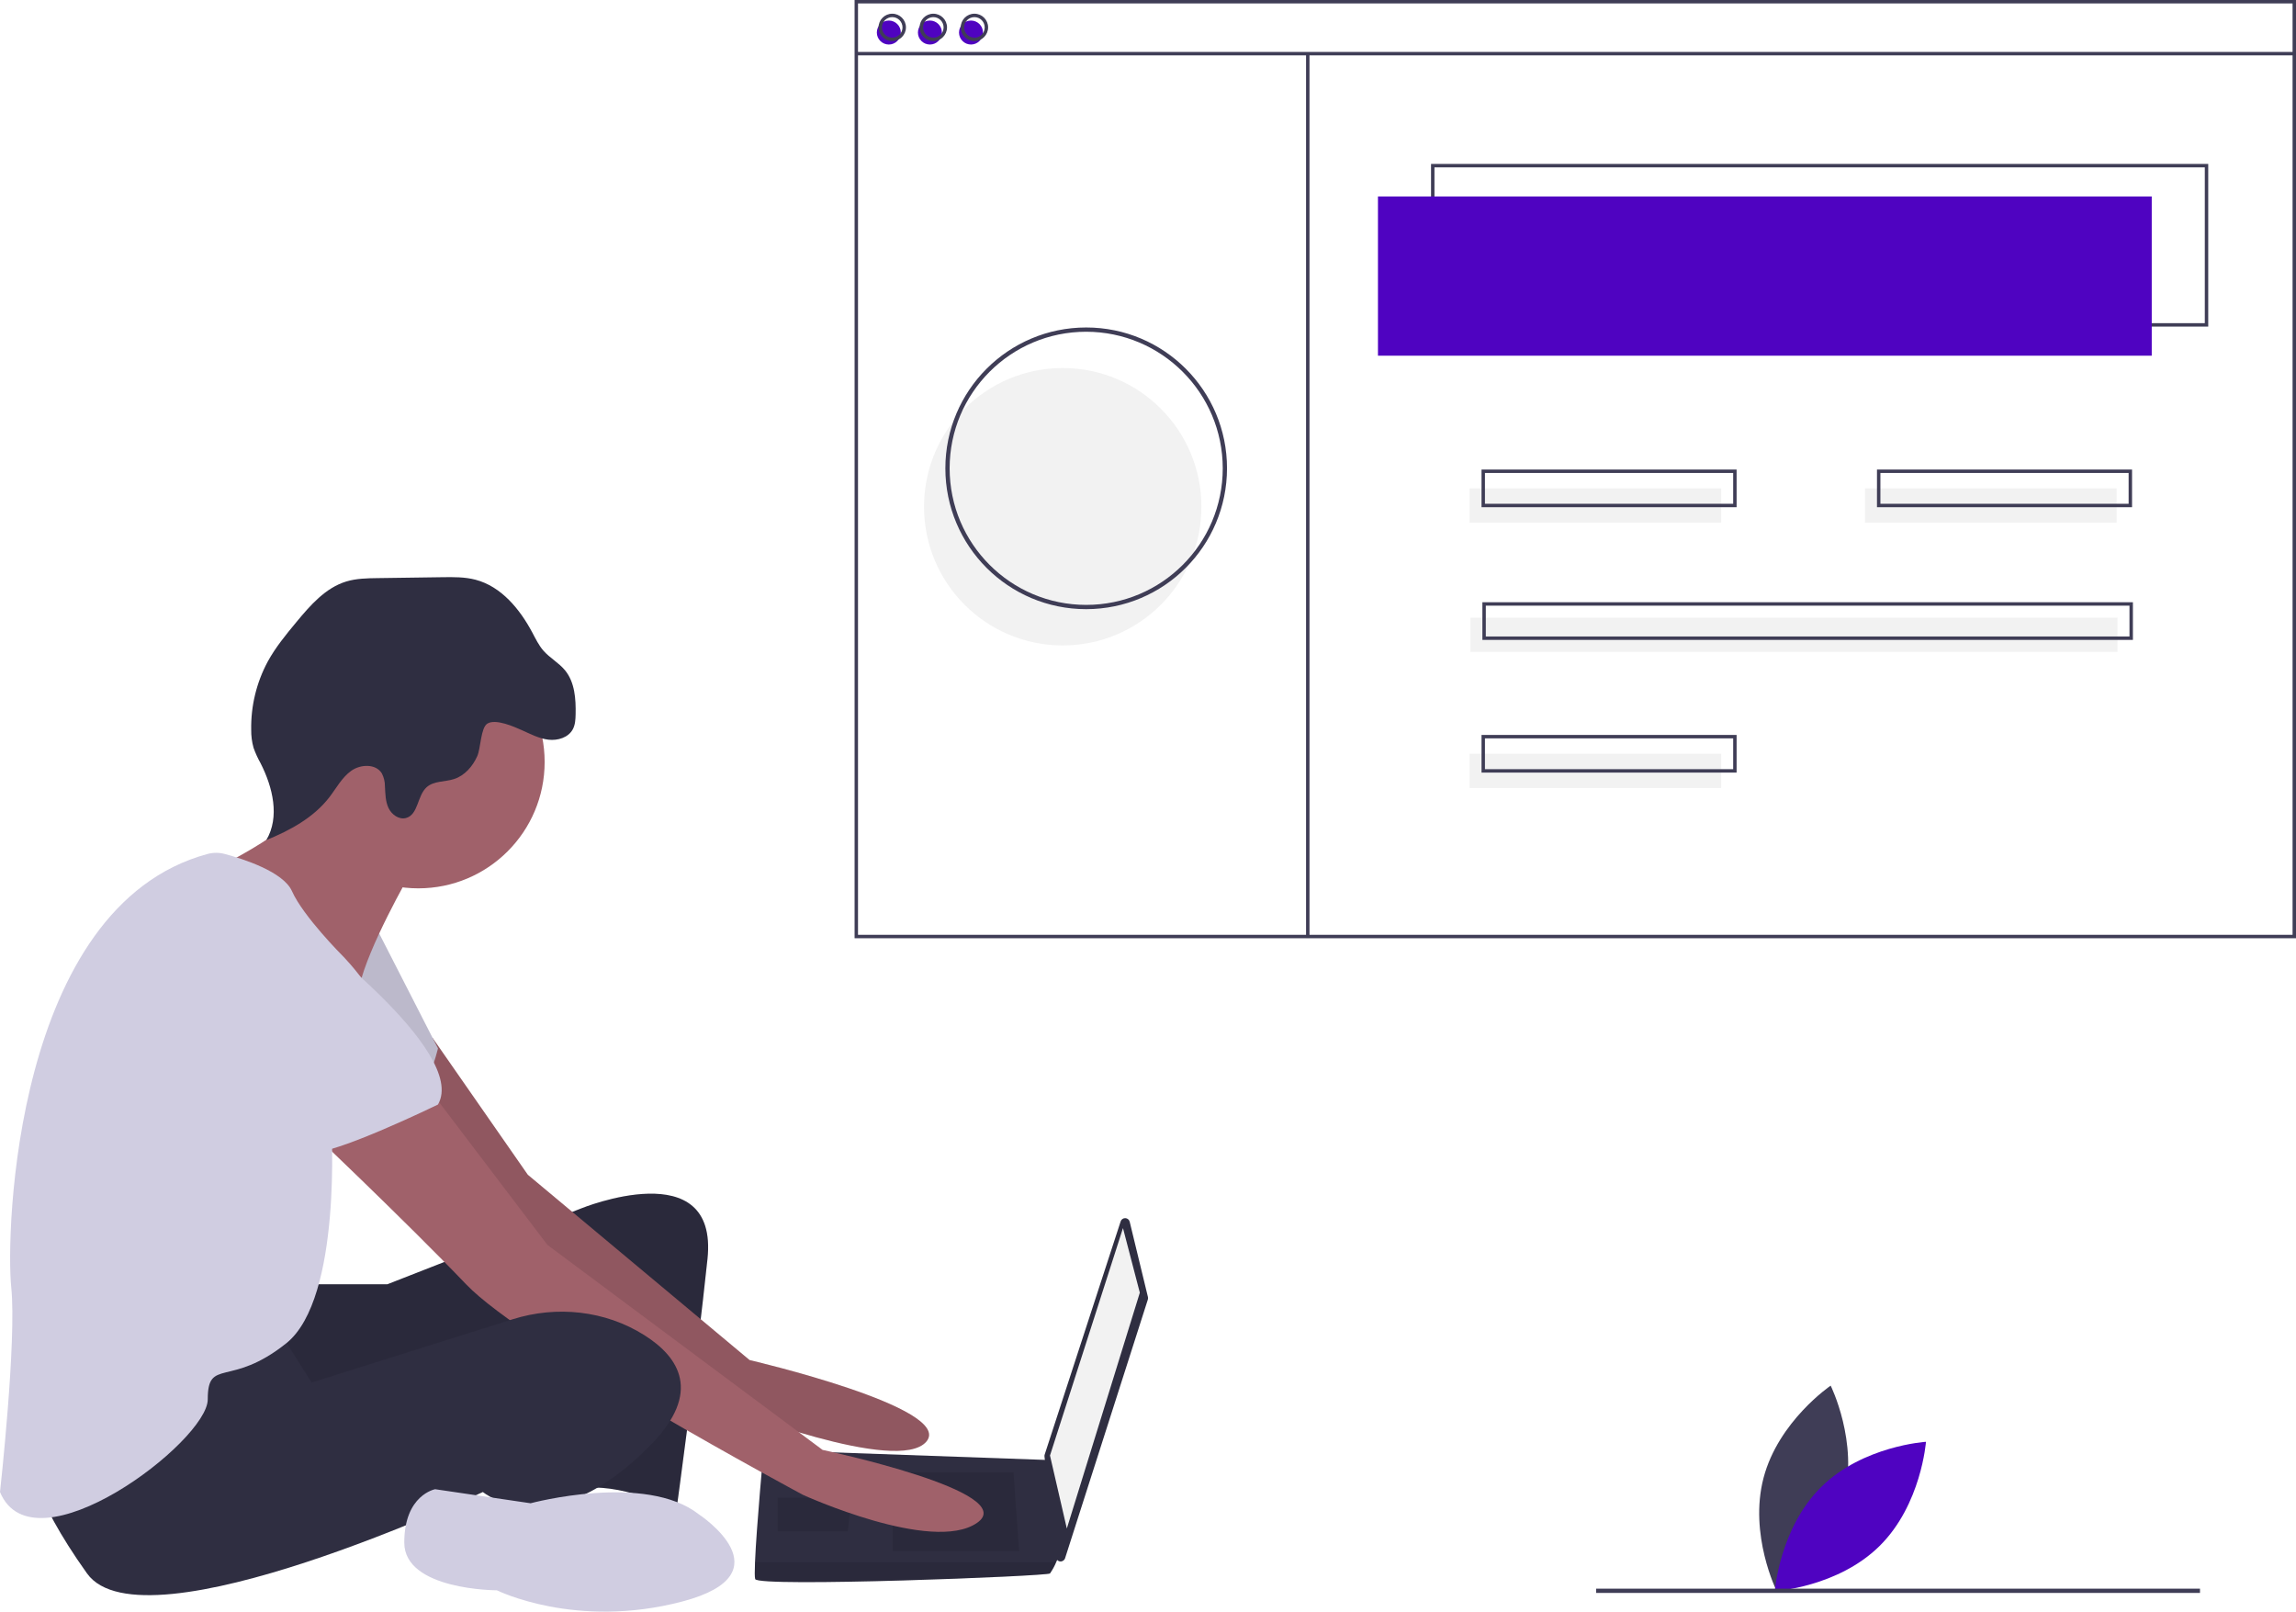
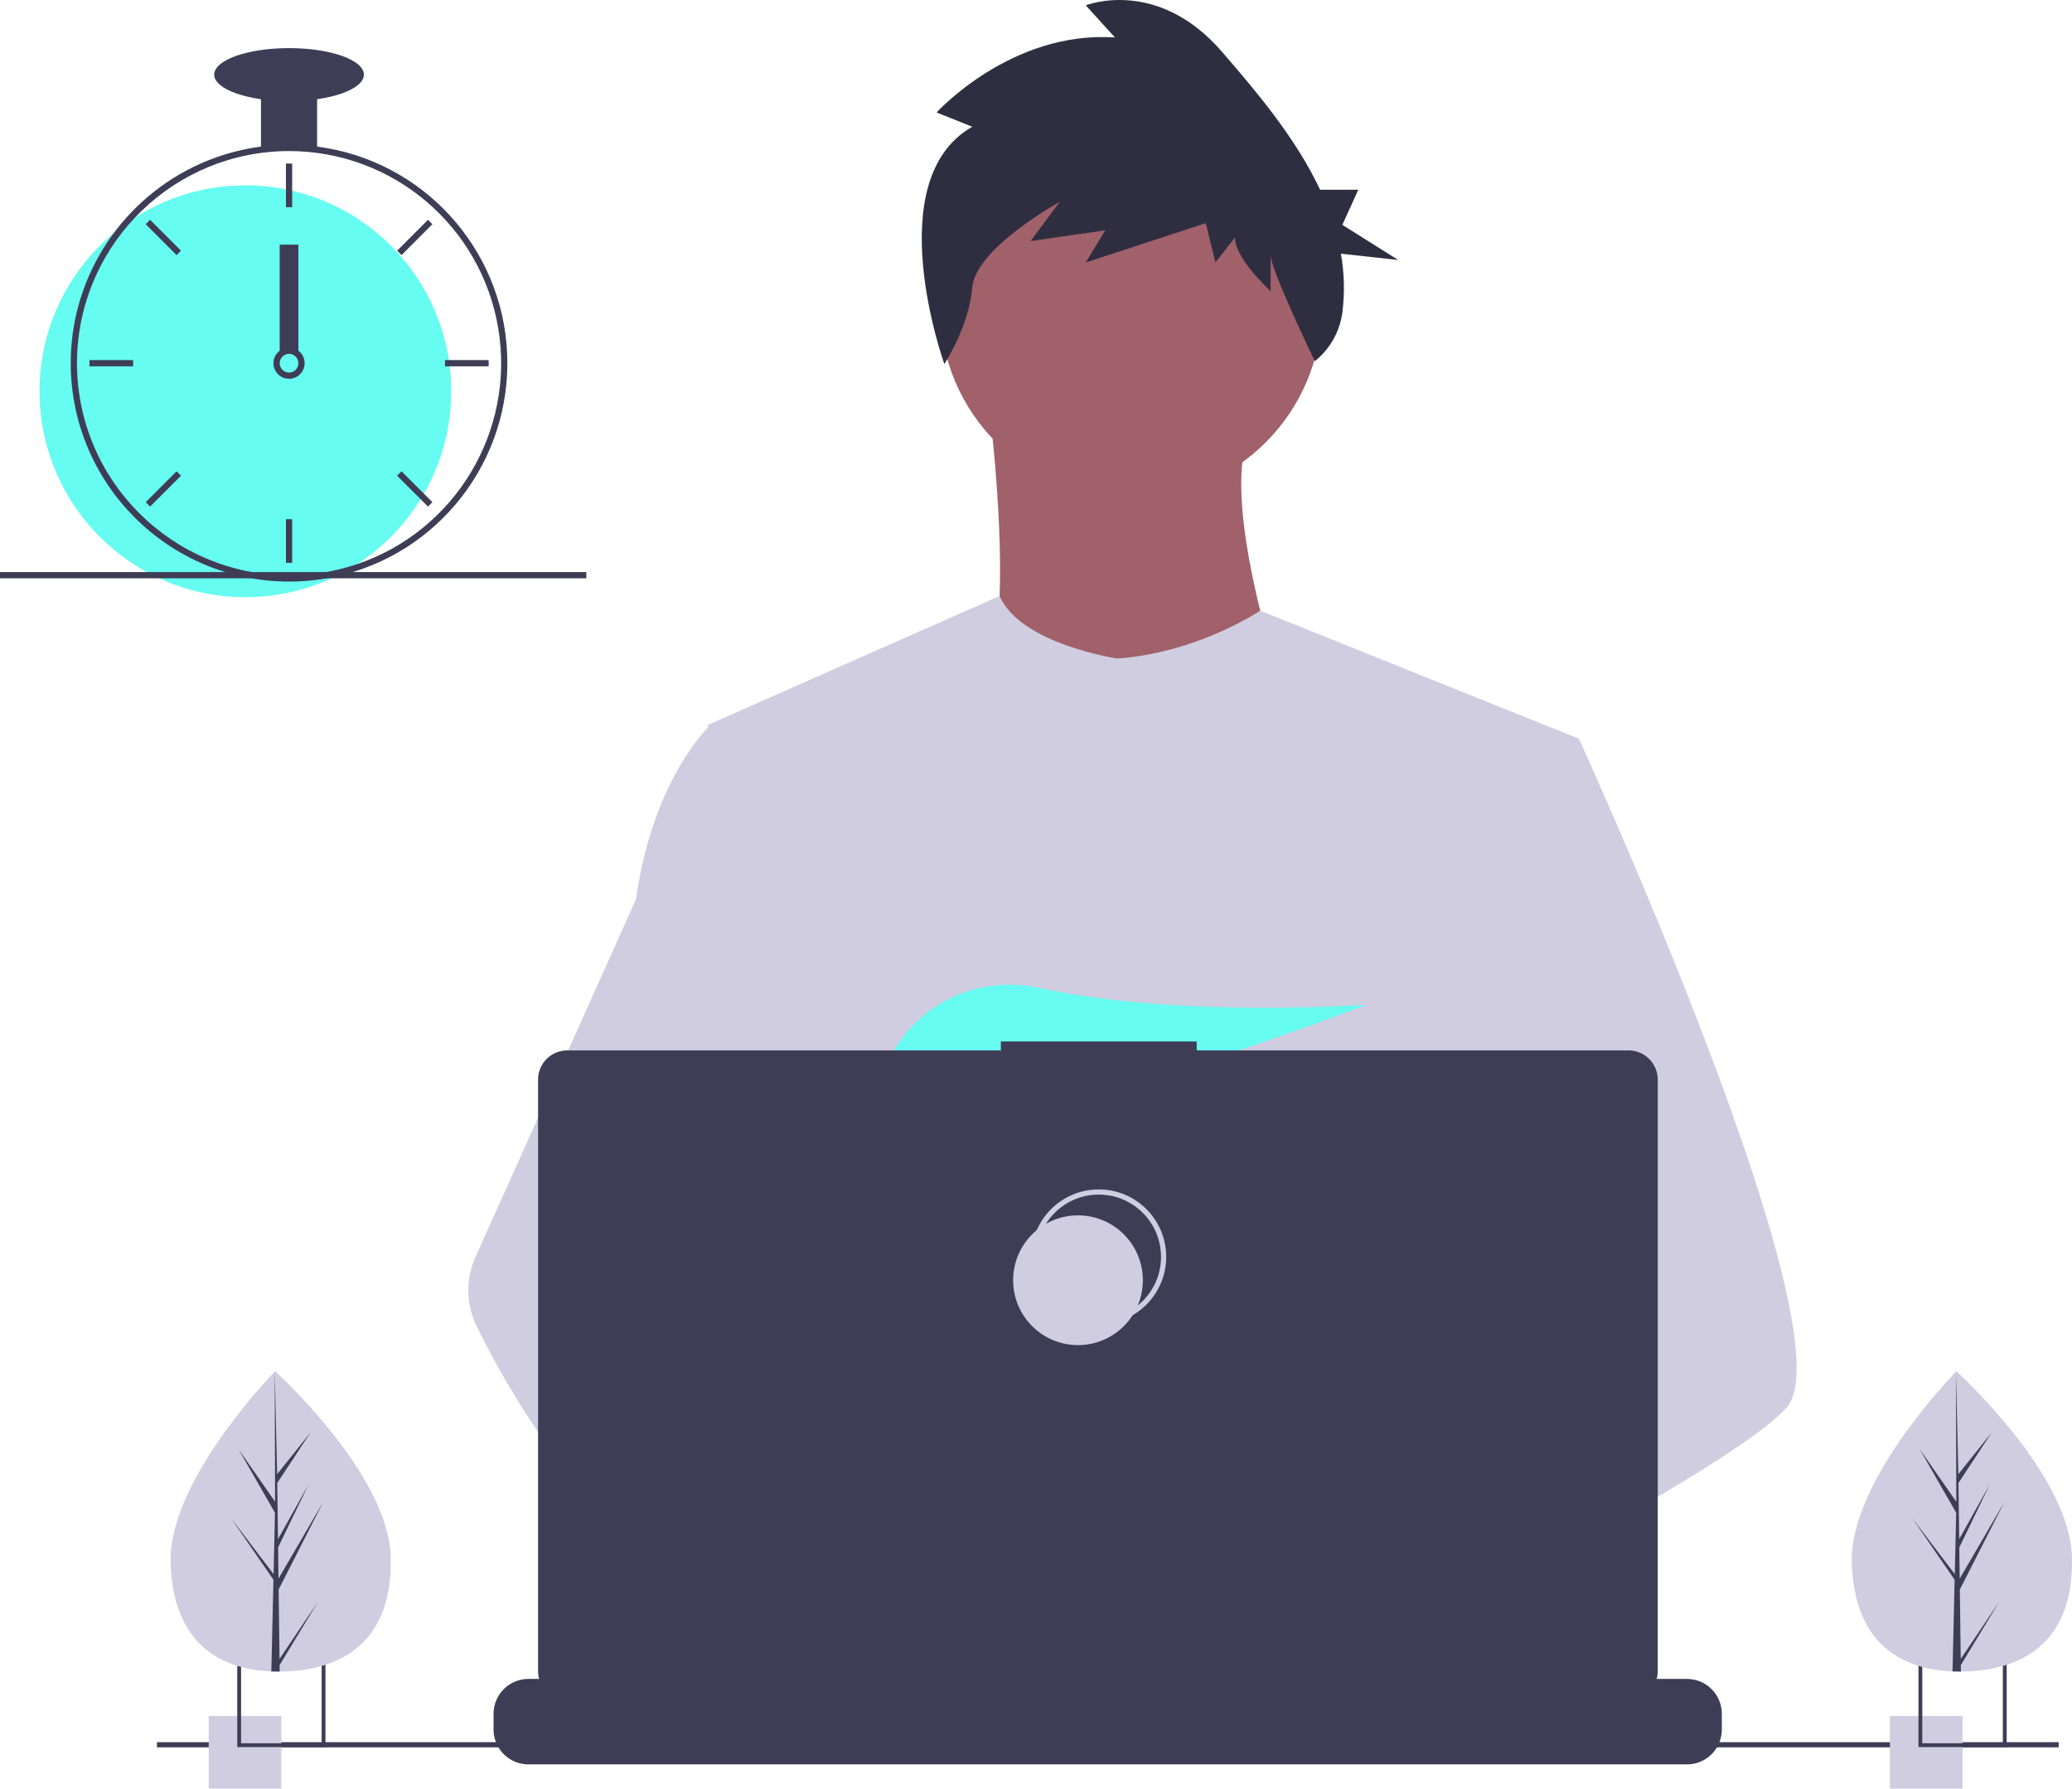
- <svg xmlns="http://www.w3.org/2000/svg" id="ade8c9af-7e2e-4eda-b5c8-b06129257226" data-name="Layer 1" width="1076.064" height="755.228" viewBox="0 0 1076.064 755.228">
-   <path d="M926.114,774.809c-6.985,26.598-31.459,43.22-31.459,43.22s-13.15-26.502-6.166-53.1,31.459-43.22,31.459-43.22S933.098,748.211,926.114,774.809Z" transform="translate(-61.96814 -72.38605)" fill="#3f3d56" />
-   <path d="M915.52,769.183c-19.563,19.327-21.751,48.831-21.751,48.831s29.528-1.831,49.091-21.159,21.751-48.831,21.751-48.831S935.082,749.855,915.52,769.183Z" transform="translate(-61.96814 -72.38605)" fill="#4f03c1" />
-   <path d="M206.702,674.194h36.841l90.788-35.526s64.472-26.315,59.209,23.684-14.473,117.103-14.473,117.103-28.947-13.158-44.736-9.21-5.263-80.262-5.263-80.262-128.945,61.841-140.787,53.946-14.473-63.157-14.473-63.157Z" transform="translate(-61.96814 -72.38605)" fill="#2f2e41" />
-   <path d="M206.702,674.194h36.841l90.788-35.526s64.472-26.315,59.209,23.684-14.473,117.103-14.473,117.103-28.947-13.158-44.736-9.21-5.263-80.262-5.263-80.262-128.945,61.841-140.787,53.946-14.473-63.157-14.473-63.157Z" transform="translate(-61.96814 -72.38605)" opacity="0.1" />
-   <path d="M264.746,558.82l44.586,64.059L413.277,709.72s96.051,22.368,82.893,38.157S402.751,732.088,402.751,732.088s-119.735-86.84-123.682-93.419S231.702,570.249,231.702,570.249Z" transform="translate(-61.96814 -72.38605)" fill="#a0616a" />
-   <path d="M264.746,558.82l44.586,64.059L413.277,709.72s96.051,22.368,82.893,38.157S402.751,732.088,402.751,732.088s-119.735-86.84-123.682-93.419S231.702,570.249,231.702,570.249Z" transform="translate(-61.96814 -72.38605)" opacity="0.1" />
-   <path d="M238.281,507.092l28.947,56.578s-6.579,27.631-17.105,30.263-55.262-34.21-55.262-34.21Z" transform="translate(-61.96814 -72.38605)" fill="#d0cde1" />
-   <path d="M238.281,507.092l28.947,56.578s-6.579,27.631-17.105,30.263-55.262-34.21-55.262-34.21Z" transform="translate(-61.96814 -72.38605)" opacity="0.1" />
-   <path d="M591.419,644.9,599.97,680.172a2.203,2.203,0,0,1-.043,1.19L561.14,802.574a2.203,2.203,0,0,1-4.287-.423l-5.366-47.219a2.203,2.203,0,0,1,.094-.931L587.184,644.737A2.203,2.203,0,0,1,591.419,644.9Z" transform="translate(-61.96814 -72.38605)" fill="#2f2e41" />
-   <polygon points="526.306 575.493 534.2 605.756 499.99 716.28 492.096 682.07 526.306 575.493" fill="#f2f2f2" />
-   <path d="M415.909,812.35c1.316,3.947,136.839-1.316,138.155-2.632a28.561,28.561,0,0,0,2.895-5.263c1.237-2.632,2.368-5.263,2.368-5.263L554.064,756.588l-134.208-4.763s-3.355,36.105-4.039,52.631C415.646,808.626,415.646,811.56,415.909,812.35Z" transform="translate(-61.96814 -72.38605)" fill="#2f2e41" />
-   <polygon points="474.991 689.965 477.622 726.806 418.413 726.806 418.413 689.965 474.991 689.965" opacity="0.1" />
-   <polygon points="398.677 701.806 399.03 701.736 397.361 717.596 364.467 717.596 364.467 701.806 398.677 701.806" opacity="0.1" />
-   <path d="M415.909,812.35c1.316,3.947,136.839-1.316,138.155-2.632a28.561,28.561,0,0,0,2.895-5.263H415.817C415.646,808.626,415.646,811.56,415.909,812.35Z" transform="translate(-61.96814 -72.38605)" opacity="0.1" />
-   <circle cx="196.049" cy="357.076" r="59.209" fill="#a0616a" />
-   <path d="M254.07,482.093s-19.736,34.21-23.684,52.631-59.209-36.841-59.209-36.841l-7.237-19.079s51.973-24.342,48.025-44.078S254.07,482.093,254.07,482.093Z" transform="translate(-61.96814 -72.38605)" fill="#a0616a" />
-   <path d="M264.596,584.722l53.946,71.051,128.945,96.051s93.419,19.736,72.367,34.21-81.577-13.158-81.577-13.158S308.016,703.141,280.385,674.194s-78.946-77.63-78.946-77.63Z" transform="translate(-61.96814 -72.38605)" fill="#a0616a" />
-   <path d="M192.229,695.247,208.018,720.246l94.231-29.646c20.676-6.505,43.348-4.111,61.687,7.442,16.447,10.362,26.973,26.809,3.289,51.15-47.368,48.683-78.946,22.368-78.946,22.368S129.072,846.559,102.757,809.718s-27.631-55.262-27.631-55.262S176.44,691.299,192.229,695.247Z" transform="translate(-61.96814 -72.38605)" fill="#2f2e41" />
-   <path d="M389.593,782.087s42.104,27.631-7.895,40.789-86.84-5.263-86.84-5.263-43.42,0-43.42-22.368,14.473-25,14.473-25l44.736,6.579S364.594,762.351,389.593,782.087Z" transform="translate(-61.96814 -72.38605)" fill="#d0cde1" />
-   <path d="M306.589,414.568c4.03,1.797,8.026,3.923,12.408,4.444s9.371-1.008,11.444-4.903c1.12-2.104,1.248-4.578,1.3-6.961.158-7.225-.364-15.036-4.943-20.627-2.914-3.559-7.167-5.802-10.184-9.274-2.161-2.488-3.599-5.503-5.148-8.411-5.866-11.017-14.551-21.606-26.622-24.782-5.04-1.326-10.328-1.262-15.539-1.188l-30.397.429c-4.919.069-9.914.15-14.623,1.574-9.784,2.958-16.908,11.186-23.432,19.054-4.881,5.887-9.775,11.834-13.439,18.547a65.079,65.079,0,0,0-7.714,31.887,29.833,29.833,0,0,0,1.093,8.437,46.822,46.822,0,0,0,3.316,7.284c5.7,11.197,9.085,25.182,2.665,35.983,11.152-4.555,22.186-10.528,29.542-20.068,3.291-4.267,5.872-9.263,10.258-12.395s11.532-3.403,14.346,1.193a12.857,12.857,0,0,1,1.451,6.022c.206,3.45.2,7.033,1.663,10.164s4.947,5.658,8.273,4.721c5.729-1.614,5.18-10.406,9.593-14.4,3.351-3.033,8.521-2.453,12.826-3.83,5.016-1.604,8.779-5.95,10.924-10.759,1.63-3.656,1.606-13.223,4.691-15.203C294.208,409.022,303.004,412.969,306.589,414.568Z" transform="translate(-61.96814 -72.38605)" fill="#2f2e41" />
-   <path d="M159.24,472.562a15.616,15.616,0,0,1,8.128.021c8.446,2.268,27.38,8.27,31.44,17.405,5.263,11.842,23.684,30.263,23.684,30.263s25,25,19.736,42.104-25,36.841-25,36.841,5.263,81.577-21.052,102.63-36.841,6.579-36.841,26.315S77.757,809.718,61.968,771.561c0,0,7.895-71.051,5.263-96.051C64.638,650.871,68.434,497.145,159.24,472.562Z" transform="translate(-61.96814 -72.38605)" fill="#d0cde1" />
-   <path d="M201.439,505.777s80.262,59.209,65.788,84.209c0,0-48.683,23.684-59.209,22.368s-51.315-47.368-61.841-51.315S130.388,486.04,201.439,505.777Z" transform="translate(-61.96814 -72.38605)" fill="#d0cde1" />
-   <circle cx="498.064" cy="237.458" r="65" fill="#f2f2f2" />
-   <path d="M1096.898,225.427H732.649V149.207H1096.898ZM734.254,223.822h361.039v-73.01H734.254Z" transform="translate(-61.96814 -72.38605)" fill="#3f3d56" />
-   <rect x="645.809" y="92.065" width="362.644" height="74.615" fill="#4f03c1" />
-   <circle cx="416.565" cy="15.244" r="5.616" fill="#4f03c1" />
-   <circle cx="435.82" cy="15.244" r="5.616" fill="#4f03c1" />
-   <circle cx="455.076" cy="15.244" r="5.616" fill="#4f03c1" />
-   <path d="M1138.032,512.052H462.487V72.386h675.545Zm-673.94-1.605h672.336V73.991H464.092Z" transform="translate(-61.96814 -72.38605)" fill="#3f3d56" />
-   <rect x="401.321" y="24.338" width="673.94" height="1.605" fill="#3f3d56" />
-   <path d="M480.138,91.641a6.418,6.418,0,1,1,6.418-6.418A6.426,6.426,0,0,1,480.138,91.641Zm0-11.232a4.814,4.814,0,1,0,4.814,4.814A4.819,4.819,0,0,0,480.138,80.409Z" transform="translate(-61.96814 -72.38605)" fill="#3f3d56" />
-   <path d="M499.393,91.641a6.418,6.418,0,1,1,6.418-6.418A6.426,6.426,0,0,1,499.393,91.641Zm0-11.232a4.814,4.814,0,1,0,4.814,4.814A4.819,4.819,0,0,0,499.393,80.409Z" transform="translate(-61.96814 -72.38605)" fill="#3f3d56" />
-   <path d="M518.649,91.641A6.418,6.418,0,1,1,525.067,85.223,6.426,6.426,0,0,1,518.649,91.641Zm0-11.232a4.814,4.814,0,1,0,4.814,4.814A4.819,4.819,0,0,0,518.649,80.409Z" transform="translate(-61.96814 -72.38605)" fill="#3f3d56" />
-   <rect x="612.109" y="25.14" width="1.605" height="414.346" fill="#3f3d56" />
-   <rect x="688.733" y="228.859" width="117.94" height="16.046" fill="#f2f2f2" />
-   <rect x="874.067" y="228.859" width="117.94" height="16.046" fill="#f2f2f2" />
-   <path d="M875.861,310.07H756.317V292.42H875.861Zm-117.94-1.605H874.257V294.024H757.922Z" transform="translate(-61.96814 -72.38605)" fill="#3f3d56" />
-   <rect x="688.733" y="353.217" width="117.94" height="16.046" fill="#f2f2f2" />
-   <path d="M875.861,434.428H756.317V416.778H875.861Zm-117.94-1.605H874.257V418.382H757.922Z" transform="translate(-61.96814 -72.38605)" fill="#3f3d56" />
-   <rect x="689.134" y="289.433" width="303.273" height="16.046" fill="#f2f2f2" />
-   <path d="M1061.596,372.249H756.718V354.599h304.878ZM758.323,370.645h301.669V356.203H758.323Z" transform="translate(-61.96814 -72.38605)" fill="#3f3d56" />
-   <path d="M1061.195,310.07H941.651V292.42H1061.195Zm-117.94-1.605h116.335V294.024H943.255Z" transform="translate(-61.96814 -72.38605)" fill="#3f3d56" />
-   <path d="M571.032,357.844a66,66,0,1,1,66-66A66.075,66.075,0,0,1,571.032,357.844Zm0-130a64,64,0,1,0,64,64A64.073,64.073,0,0,0,571.032,227.844Z" transform="translate(-61.96814 -72.38605)" fill="#3f3d56" />
-   <rect x="748.064" y="744.458" width="283" height="2" fill="#3f3d56" />
+ <svg xmlns="http://www.w3.org/2000/svg" id="b4850822-491f-41e2-90b8-9be7376dfe8f" data-name="Layer 1" width="798.627" height="689.223" viewBox="0 0 798.627 689.223">
+   <circle cx="435.922" cy="118.405" r="73.536" fill="#a0616a" />
+   <path d="M581.722,260.562s13.855,104.443-7.46,116.166,126.823,12.789,126.823,12.789S668.047,298.928,682.968,271.219Z" transform="translate(-200.6864 -105.3887)" fill="#a0616a" />
+   <path d="M809.257,390.045l-12.32,56.1-26.05,118.69-.78,6.5-8.99,75.25-5.98,49.99-4.01,33.58c-24.38,12.53-42.05,21.18-42.05,21.18s-1.52-7.62-3.97-17.37c-17.11,5.13-48.77,13.64-75.6,15.34,9.77,10.89,14.26,21.12,8.17,28.67-18.38,22.76-94.26-24.92-120.8-42.7a71.841,71.841,0,0,0-.7,12.86l-20.31-15.62,2.01-35.94,3.39-60.81,4.26-76.26a80.064,80.064,0,0,1-3.37-10.03c-6.22-22.12-13.77-66.29-19.56-103.33-4.66-29.81-8.16-55-8.9-60.36-.1-.7-.15-1.06-.15-1.06l112.43-49.68c7.99,18.53,45.3,24.1,45.3,24.1,30.91-2.13,55.14-18.43,55.14-18.43Z" transform="translate(-200.6864 -105.3887)" fill="#d0cde1" />
+   <path d="M717.607,730.025s-4.76,1.63-12.5,3.94c-17.11,5.13-48.77,13.64-75.6,15.34-23.1,1.48-42.62-2.08-46.19-17.15-1.53-6.48.64-11.81,5.37-16.19,14.12-13.09,51-17.78,80.25-19.39,8.26-.45,15.9-.66,22.26-.74,10.8-.14,17.88.08,17.88.08l.17.66Z" transform="translate(-200.6864 -105.3887)" fill="#a0616a" />
+   <path d="M575.433,154.235,561.683,148.731s28.749-31.651,68.747-28.898l-11.25-12.385s27.499-11.009,52.498,17.89c13.141,15.191,28.346,33.048,37.825,53.163h14.725l-6.146,13.532,21.509,13.532-22.077-2.431a75.617,75.617,0,0,1,.599,22.445A29.041,29.041,0,0,1,707.48,244.576h0s-17.052-35.296-17.052-40.8V217.537s-13.749-12.385-13.749-20.642L669.179,206.528l-3.75-15.137-46.248,15.137,7.5-12.385-28.749,4.128,11.25-15.137s-32.499,17.89-33.749,33.027c-1.25,15.137-10.762,29.481-10.762,29.481S539.184,174.877,575.433,154.235Z" transform="translate(-200.6864 -105.3887)" fill="#2f2e41" />
+   <path d="M889.187,647.955c-7.49,8.12-26.05,20.35-48.55,33.59-8.37,4.92-17.28,9.99-26.37,15.03-21.69,12.03-44.4,23.95-63.14,33.58-24.38,12.53-42.05,21.18-42.05,21.18s-1.52-7.62-3.97-17.37c-3.28-13.05-8.22-29.92-13.37-37.39-.18-.26-.36-.5-.54-.74-1.5-1.97-3.01-3.12-4.5-3.12l74.42-46.13,32.16-19.94-23.17-55.31-29.06-69.38,17.54-55.81,17.63-56.1h33.04s10.94,23.88,24.93,57.18c2.09,4.98,4.25,10.17,6.45,15.53C869.417,532.755,905.297,630.505,889.187,647.955Z" transform="translate(-200.6864 -105.3887)" fill="#d0cde1" />
+   <path d="M637.677,777.975c-18.38,22.76-94.26-24.92-120.8-42.7-5.78-3.87-9.22-6.32-9.22-6.32l24.28-32.38,7.69-10.25s6.88,3.65,17.05,9.59c.37.22.74.44,1.12.66,8.77,5.15,19.78,11.88,30.89,19.39,15.33,10.37,30.83,22.2,40.82,33.34C639.277,760.195,643.767,770.425,637.677,777.975Z" transform="translate(-200.6864 -105.3887)" fill="#a0616a" />
+   <path d="M556.677,695.915a47.782,47.782,0,0,0-8.1.66c-22.99,3.95-29.77,24.76-31.7,38.7a71.841,71.841,0,0,0-.7,12.86l-20.31-15.62-7.4-5.69c-17.81-6.21-33.68-17.24-47.44-30.25a238.482,238.482,0,0,1-31.95-37.89,334.15,334.15,0,0,1-24.72-42.4,31.184,31.184,0,0,1-.43-26.45l25.15-56.05,36.76-81.92q.405-2.925.89-5.72c7.29-41.8,26.82-60.36,26.82-60.36h14.92l9.98,60.36,12.4,74.99-8.69,28.34-20.08,65.45,19.19,20.84Z" transform="translate(-200.6864 -105.3887)" fill="#d0cde1" />
+   <path d="M573.563,521.195l12.755,14.881c4.739-.904,9.687-1.965,14.784-3.158l-3.663-11.723,8.957,10.45c53.997-13.281,120.927-39.101,120.927-39.101s-72.257,5.298-126.208-6.489c-23.871-5.215-48.431,6.618-58.226,29.002-5.694,13.011-4.799,24.283,15.394,24.283a133.375,133.375,0,0,0,20.353-1.914Z" transform="translate(-200.6864 -105.3887)" fill="#66fcf1" />
+   <path d="M864.337,765.775v6.07a13.34,13.34,0,0,1-.91,4.87,13.688,13.688,0,0,1-.97,2,13.437,13.437,0,0,1-11.55,6.56h-446.55a13.437,13.437,0,0,1-11.55-6.56,13.682,13.682,0,0,1-.97-2,13.34,13.34,0,0,1-.91-4.87v-6.07a13.426,13.426,0,0,1,13.43-13.43h25.74v-2.83a.559.559,0,0,1,.56-.56h13.43a.559.559,0,0,1,.56.56v2.83h8.39v-2.83a.559.559,0,0,1,.56-.56h13.43a.559.559,0,0,1,.56.56v2.83h8.4v-2.83a.559.559,0,0,1,.56-.56h13.43a.559.559,0,0,1,.56.56v2.83h8.39v-2.83a.559.559,0,0,1,.56-.56h13.43a.559.559,0,0,1,.56.56v2.83h8.39v-2.83a.559.559,0,0,1,.56-.56h13.43a.559.559,0,0,1,.56.56v2.83h8.4v-2.83a.559.559,0,0,1,.56-.56h13.43a.559.559,0,0,1,.56.56v2.83h8.39v-2.83a.559.559,0,0,1,.56-.56h105.2a.559.559,0,0,1,.56.56v2.83h8.4v-2.83a.559.559,0,0,1,.56-.56h13.43a.566.566,0,0,1,.56.56v2.83h8.39v-2.83a.559.559,0,0,1,.56-.56h13.43a.559.559,0,0,1,.56.56v2.83h8.39v-2.83a.559.559,0,0,1,.56-.56h13.43a.559.559,0,0,1,.56.56v2.83h8.4v-2.83a.559.559,0,0,1,.56-.56h13.43a.557.557,0,0,1,.55.56v2.83h8.4v-2.83a.559.559,0,0,1,.56-.56h13.43a.559.559,0,0,1,.56.56v2.83h8.39v-2.83a.559.559,0,0,1,.56-.56h13.43a.559.559,0,0,1,.56.56v2.83h39.17A13.426,13.426,0,0,1,864.337,765.775Z" transform="translate(-200.6864 -105.3887)" fill="#3f3d56" />
+   <rect x="60.5" y="671.326" width="733" height="2" fill="#3f3d56" />
+   <path d="M828.381,510.145H661.938v-3.431H586.466v3.431h-167.129a11.259,11.259,0,0,0-11.259,11.259V749.315a11.259,11.259,0,0,0,11.259,11.259H828.381a11.259,11.259,0,0,0,11.259-11.259V521.404A11.259,11.259,0,0,0,828.381,510.145Z" transform="translate(-200.6864 -105.3887)" fill="#3f3d56" />
+   <circle cx="423.5" cy="484.326" r="25" fill="none" stroke="#d0cde1" stroke-miterlimit="10" stroke-width="2" />
+   <circle cx="415.5" cy="493.326" r="25" fill="#d0cde1" />
+   <rect x="80.446" y="661.223" width="28" height="28" fill="#d0cde1" />
+   <path d="M292.136,744.612v34h34v-34Zm32.52,32.52h-31.05v-31.04h31.05Z" transform="translate(-200.6864 -105.3887)" fill="#3f3d56" />
+   <rect x="728.446" y="661.223" width="28" height="28" fill="#d0cde1" />
+   <path d="M940.136,744.612v34h34v-34Zm32.52,32.52h-31.05v-31.04h31.05Z" transform="translate(-200.6864 -105.3887)" fill="#3f3d56" />
+   <circle cx="94.58" cy="150.773" r="79.34" fill="#66fcf1" />
+   <path d="M322.915,161.879a85.755,85.755,0,0,0-21.638,0A84.368,84.368,0,0,0,231.662,220.591a83.223,83.223,0,0,0-3.655,21.662c-.036,1.022-.06,2.056-.06,3.089a84.233,84.233,0,0,0,84.149,84.149c1.791,0,3.582-.06,5.349-.168a83.231,83.231,0,0,0,12.334-1.707,84.159,84.159,0,0,0-6.864-165.737Zm15.519,160.857h-.012a80.908,80.908,0,0,1-20.977,4.171c-1.767.12-3.558.18-5.349.18a81.845,81.845,0,0,1-81.745-81.745c0-1.034.024-2.068.06-3.089a81.856,81.856,0,0,1,81.685-78.655,81.749,81.749,0,0,1,26.339,159.138Z" transform="translate(-200.6864 -105.3887)" fill="#3f3d56" />
+   <rect x="110.208" y="63.018" width="2.404" height="16.83" fill="#3f3d56" />
+   <rect x="262.442" y="188.476" width="2.404" height="16.83" transform="translate(-262.6894 138.704) rotate(-45)" fill="#3f3d56" />
+   <rect x="242.373" y="236.928" width="2.404" height="16.83" transform="translate(-202.4538 383.5287) rotate(-90)" fill="#3f3d56" />
+   <rect x="262.442" y="285.379" width="2.404" height="16.83" transform="translate(41.63884 582.5743) rotate(-135)" fill="#3f3d56" />
+   <rect x="359.346" y="188.476" width="2.404" height="16.83" transform="translate(275.5851 485.6705) rotate(-135)" fill="#3f3d56" />
+   <rect x="379.415" y="236.928" width="2.404" height="16.83" transform="translate(-65.41128 520.5713) rotate(-90)" fill="#3f3d56" />
+   <rect x="359.346" y="285.379" width="2.404" height="16.83" transform="translate(-302.8282 235.6077) rotate(-45)" fill="#3f3d56" />
+   <rect x="110.208" y="200.06" width="2.404" height="16.83" fill="#3f3d56" />
+   <path d="M315.703,240.534a6.011,6.011,0,0,0-7.213,0,6.187,6.187,0,0,0-1.719,2.02,6.011,6.011,0,1,0,8.932-2.02Zm-3.606,8.415a3.617,3.617,0,0,1-3.606-3.606,3.671,3.671,0,0,1,.637-2.044,3.603,3.603,0,1,1,2.969,5.65Z" transform="translate(-200.6864 -105.3887)" fill="#3f3d56" />
+   <rect x="100.591" y="35.369" width="21.638" height="21.638" fill="#3f3d56" />
+   <ellipse cx="111.41" cy="28.757" rx="28.851" ry="10.218" fill="#3f3d56" />
+   <rect x="107.803" y="94.273" width="7.213" height="40.872" fill="#3f3d56" />
+   <rect y="220.44" width="226" height="2.404" fill="#3f3d56" />
+   <path d="M351.28,705.143c.933,31.95-17.735,43.659-41.163,44.343q-.816.024-1.625.029-1.63.012-3.228-.054c-21.188-.88-37.96-12.127-38.828-41.84-.898-30.75,37.269-70.703,40.133-73.658l.005-.003c.109-.113.164-.169.164-.169S350.347,673.195,351.28,705.143Z" transform="translate(-200.6864 -105.3887)" fill="#d0cde1" />
+   <path d="M308.43,744.644l14.882-22.131-14.852,24.512.031,2.49q-1.63.012-3.228-.054L306.002,717.449l-.02-.247.027-.048.071-3.025-16.298-23.663,16.279,21.399.058.639.558-24.186-14.077-24.533,14.117,20.284-.147-50.108 0-.167.005.164.934,39.491,12.829-16.041-12.787,19.444.28,21.634,11.806-21.114-11.762,24.295.156,12.03,17.169-29.411-17.117,33.608Z" transform="translate(-200.6864 -105.3887)" fill="#3f3d56" />
+   <path d="M999.28,705.143c.933,31.95-17.735,43.659-41.163,44.343q-.816.024-1.625.029-1.63.012-3.228-.054c-21.188-.88-37.96-12.127-38.828-41.84-.898-30.75,37.269-70.703,40.133-73.658l.005-.003c.109-.113.164-.169.164-.169S998.347,673.195,999.28,705.143Z" transform="translate(-200.6864 -105.3887)" fill="#d0cde1" />
+   <path d="M956.43,744.644l14.882-22.131-14.852,24.512.031,2.49q-1.63.012-3.228-.054L954.002,717.449l-.02-.247.027-.048.071-3.025-16.298-23.663,16.279,21.399.058.639.558-24.186-14.077-24.533,14.117,20.284-.147-50.108 0-.167.005.164.934,39.491,12.829-16.041-12.787,19.444.28,21.634,11.806-21.114-11.762,24.295.156,12.03,17.169-29.411-17.117,33.608Z" transform="translate(-200.6864 -105.3887)" fill="#3f3d56" />
</svg>
